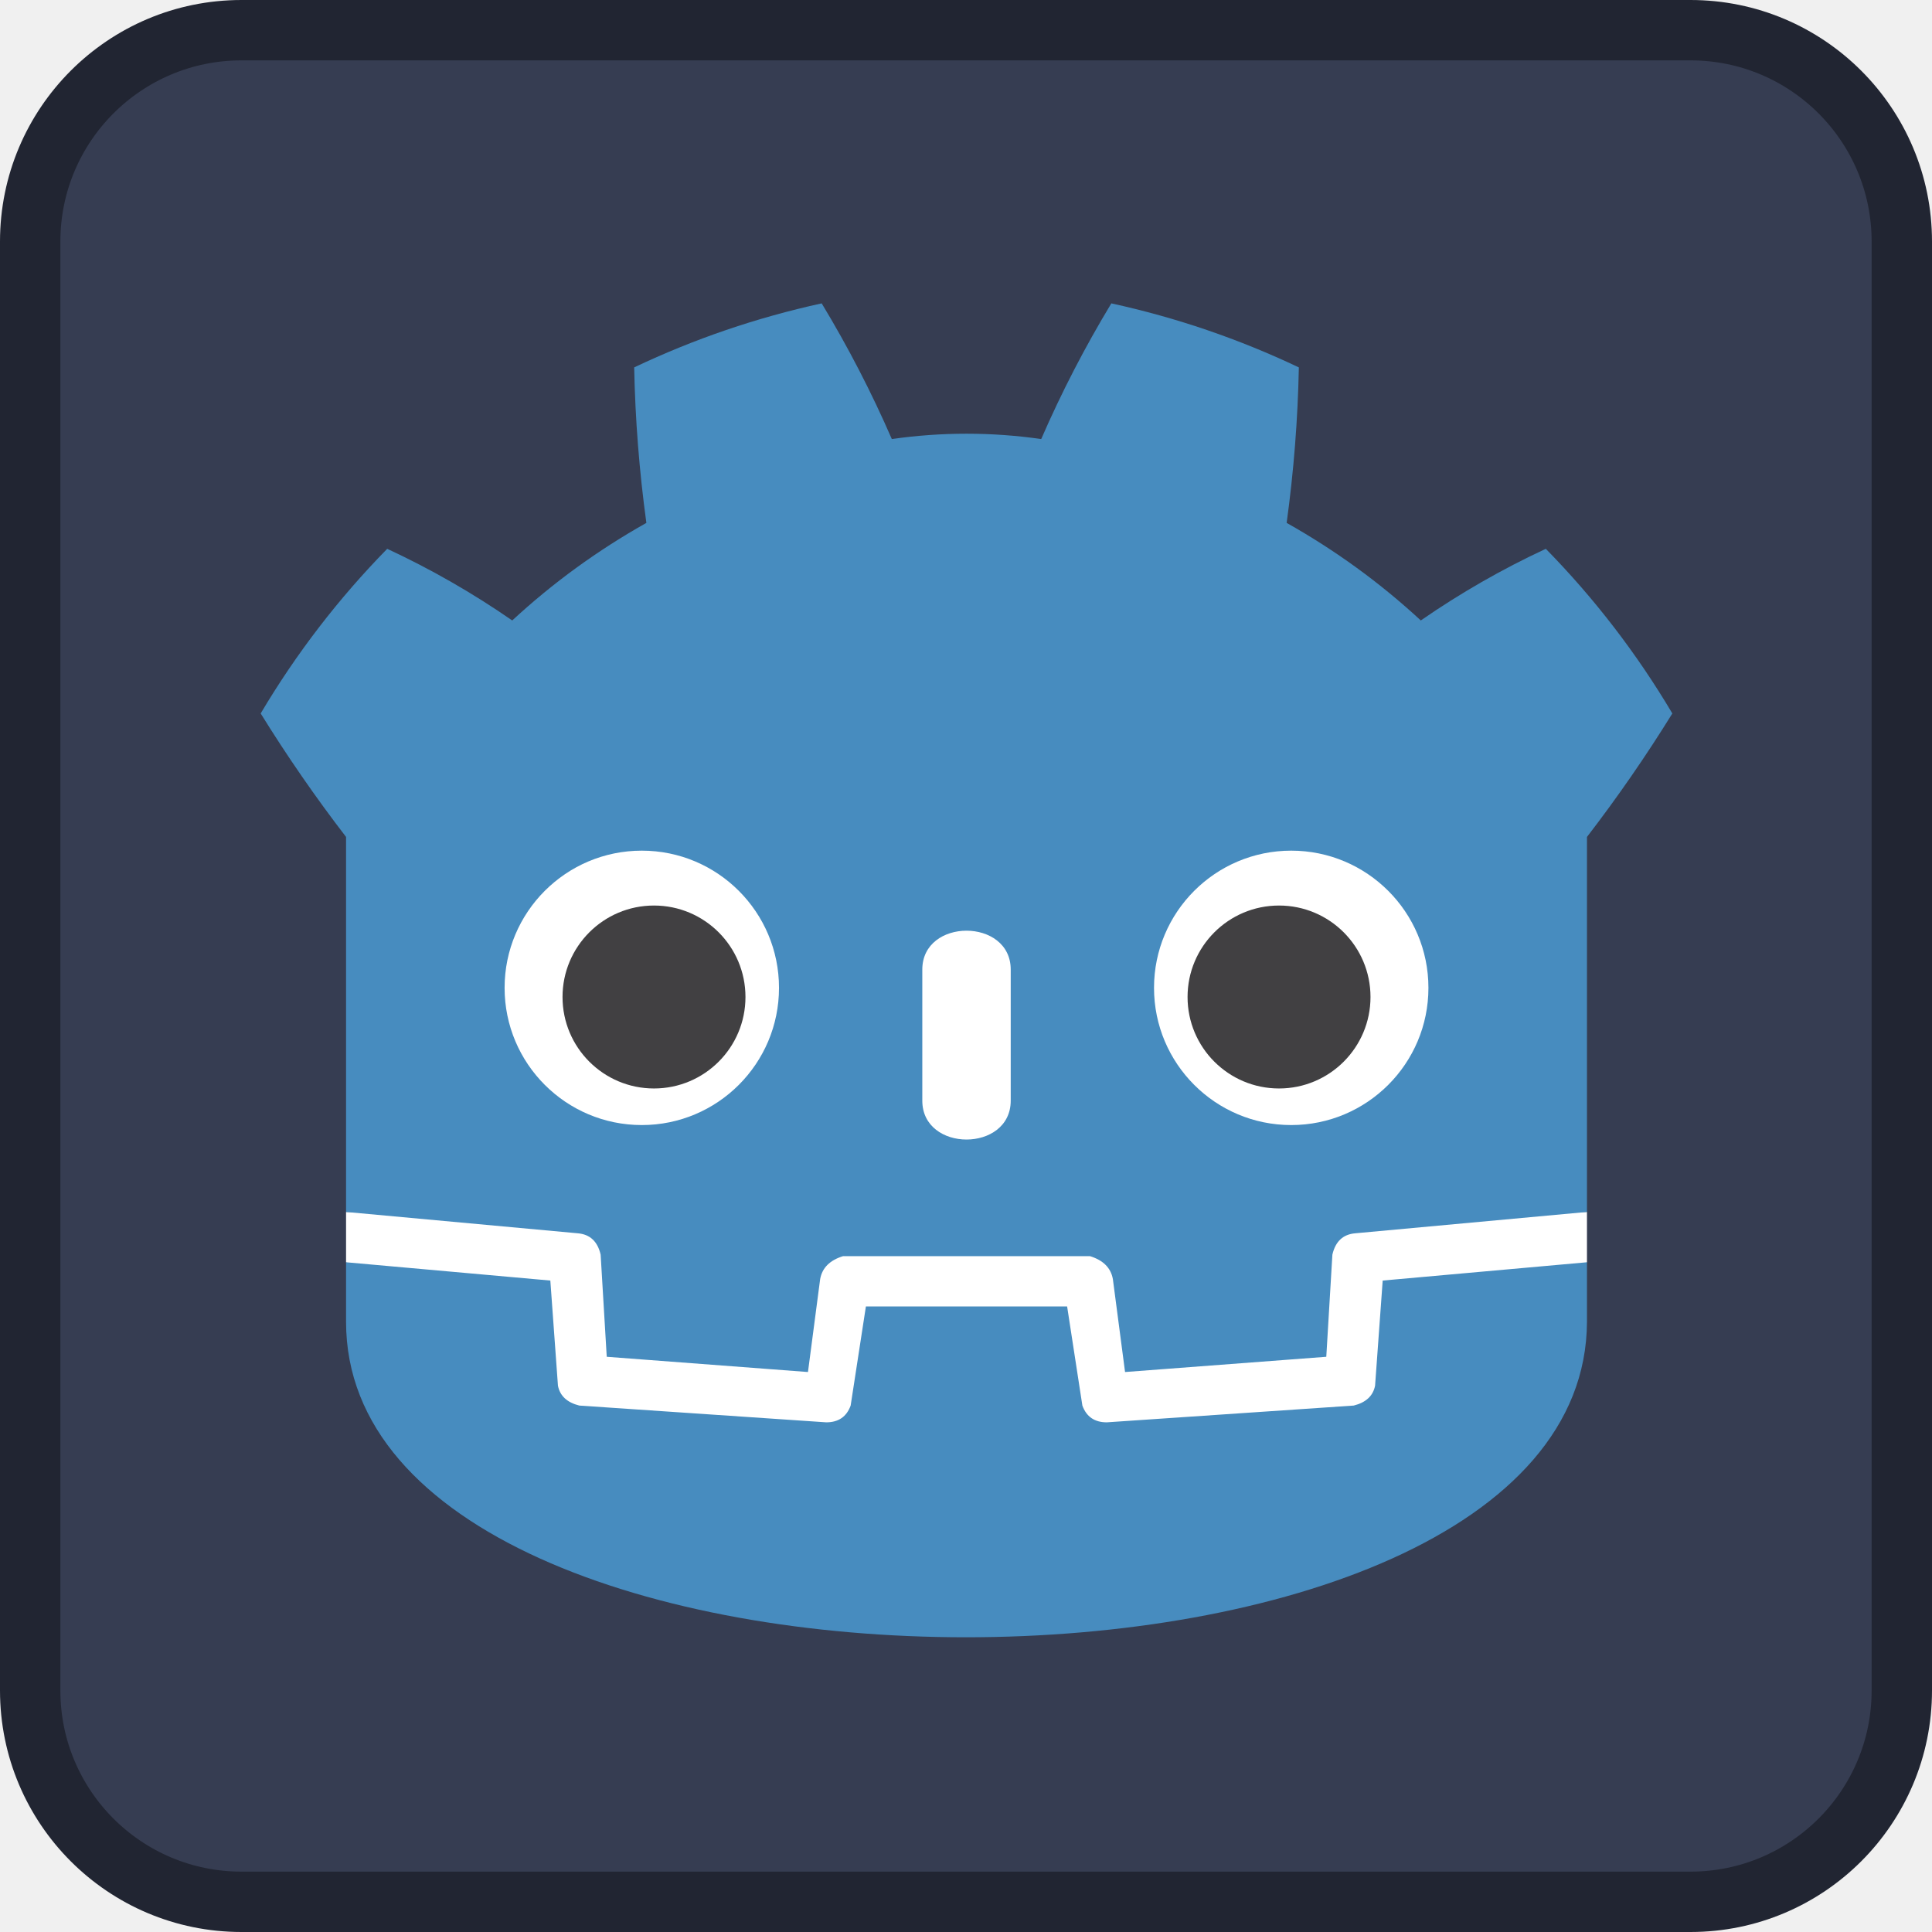
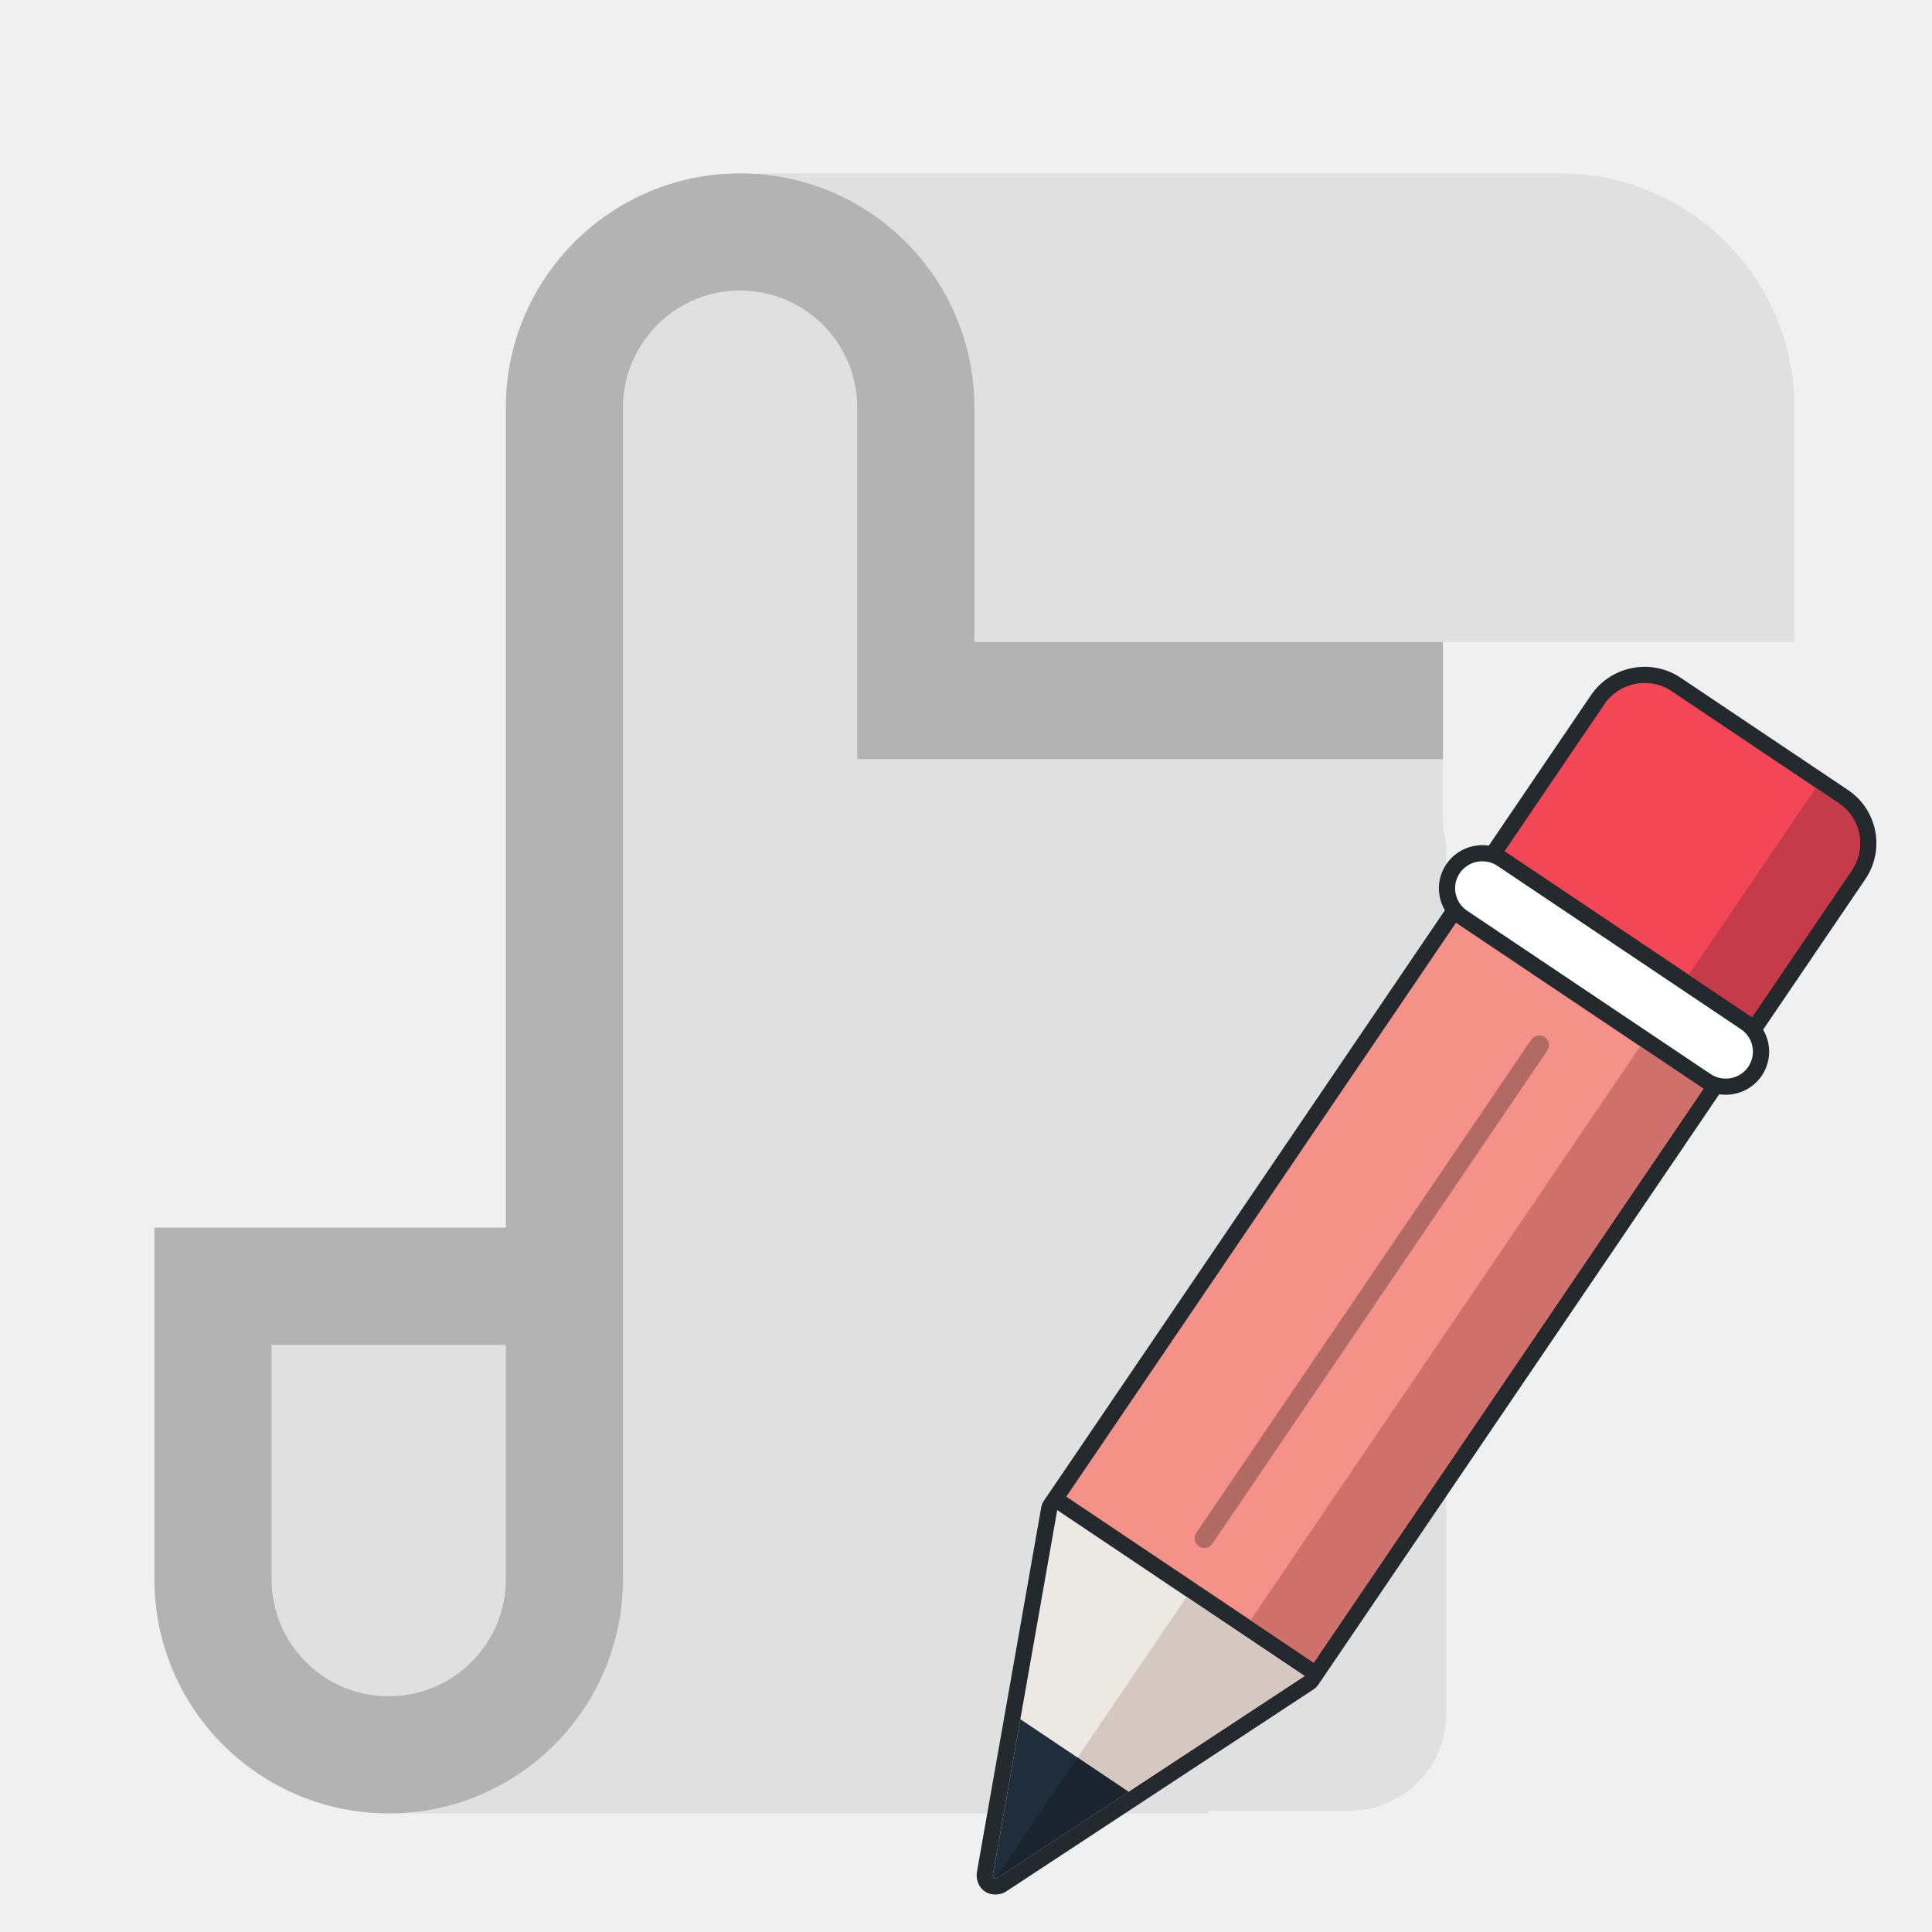
- <svg xmlns="http://www.w3.org/2000/svg" width="128" height="128">
-   <rect width="124" height="124" x="2" y="2" fill="#363d52" stroke="#212532" stroke-width="4" rx="14" />
-   <g fill="#fff" transform="translate(12.322 12.322)scale(.101)">
-     <path d="M105 673v33q407 354 814 0v-33z" />
-     <path fill="#478cbf" d="m105 673 152 14q12 1 15 14l4 67 132 10 8-61q2-11 15-15h162q13 4 15 15l8 61 132-10 4-67q3-13 15-14l152-14V427q30-39 56-81-35-59-83-108-43 20-82 47-40-37-88-64 7-51 8-102-59-28-123-42-26 43-46 89-49-7-98 0-20-46-46-89-64 14-123 42 1 51 8 102-48 27-88 64-39-27-82-47-48 49-83 108 26 42 56 81zm0 33v39c0 276 813 276 814 0v-39l-134 12-5 69q-2 10-14 13l-162 11q-12 0-16-11l-10-65H446l-10 65q-4 11-16 11l-162-11q-12-3-14-13l-5-69z" />
-     <path d="M483 600c0 34 58 34 58 0v-86c0-34-58-34-58 0z" />
-     <circle cx="725" cy="526" r="90" />
-     <circle cx="299" cy="526" r="90" />
-   </g>
-   <g fill="#414042" transform="translate(12.322 12.322)scale(.101)">
-     <circle cx="307" cy="532" r="60" />
-     <circle cx="717" cy="532" r="60" />
+ <svg xmlns="http://www.w3.org/2000/svg" height="300" viewBox="0 0 300 300" width="300" version="1.1" id="svg3" xml:space="preserve">
+   <defs id="defs3" />
+   <path d="M 114.927,26.925 A 36.38,36.38 0 0 0 78.546,63.305 V 190.636 H 23.976 v 54.57 A 36.38,36.38 0 0 0 60.356,281.586 H 187.687 v -18.19 h -36.38 v -72.76 h 36.38 v -36.38 h 36.38 V 99.686 h 54.57 V 63.305 A 36.38,36.38 0 0 0 242.257,26.925 Z" fill="#e0e0e0" id="path1" style="stroke:none;stroke-width:18.19;stroke-opacity:1" />
+   <rect style="fill:#e0e0e0;fill-opacity:1;stroke:#e0e0e0;stroke-width:27.949;stroke-linecap:round;stroke-linejoin:round;stroke-miterlimit:15;stroke-opacity:1" id="rect3" width="82.27" height="135.912" x="128.337" y="131.286" ry="1.088" />
+   <path d="M 114.927,26.925 A 36.38,36.38 0 0 0 78.546,63.305 V 190.636 H 23.976 v 54.57 a 36.38,36.38 0 1 0 72.76,0 V 63.305 a 18.19,18.19 0 0 1 36.38,0 v 54.57 h 90.95 V 99.686 H 151.307 V 63.305 A 36.38,36.38 0 0 0 114.927,26.925 Z M 42.166,208.826 h 36.38 v 36.38 a 18.19,18.19 0 0 1 -36.38,0 z" fill-opacity="0.2" id="path2" style="stroke-width:18.19" />
+   <g style="clip-rule:evenodd;fill-rule:evenodd;stroke:none;image-rendering:optimizeQuality;shape-rendering:geometricPrecision;text-rendering:geometricPrecision" id="g3" transform="matrix(0.3244995,-0.06297877,0.06262225,0.3226616,120.2317,129.5844)">
+     <path fill="#23292c" fill-rule="nonzero" d="m 173.829,444.076 a 7.56,7.56 0 0 1 -2.267,1.177 l -159.231,65.79 a 7.595,7.595 0 0 1 -1.611,0.464 l 0.003,0.013 c -6.57,1.126 -11.592,-3.87 -10.596,-10.417 a 7.623,7.623 0 0 1 0.511,-1.826 L 62.89,336.056 c 0.215,-0.564 0.49,-1.088 0.814,-1.567 a 7.634,7.634 0 0 1 1,-1.231 L 302.469,95.493 a 20.48,20.48 0 0 1 -1.178,-6.851 c 0,-11.253 9.121,-20.362 20.36,-20.362 2.32,0 4.64,0.394 6.852,1.179 L 389.108,8.854 C 395.01,2.952 402.782,0 410.546,0 c 7.765,0 15.536,2.952 21.439,8.854 l 67.162,67.162 c 5.902,5.901 8.853,13.673 8.853,21.438 0,7.765 -2.952,15.537 -8.853,21.439 l -60.605,60.605 a 20.512,20.512 0 0 1 1.177,6.851 c 0,5.216 -1.984,10.438 -5.953,14.407 -3.968,3.969 -9.191,5.953 -14.406,5.953 a 20.49,20.49 0 0 1 -6.852,-1.178 L 174.742,443.297 a 7.588,7.588 0 0 1 -0.913,0.779 z M 335.099,73.334 c -0.296,-0.259 -0.598,-0.525 0,0 z" id="path1-5" style="stroke:none" />
+     <path fill="#f49189" d="M 405.747,201.51 174.641,432.615 174.626,432.6 75.4,333.377 75.383,333.361 306.491,102.254 c 0.243,0.269 0.493,0.535 0.753,0.794 l 97.708,97.709 c 0.26,0.259 0.525,0.51 0.795,0.753 z" id="path2-9" style="stroke:none" />
+     <path fill="#cf706b" d="m 405.747,201.51 -231.106,231.105 -0.015,-0.015 -25.345,-25.345 231.084,-231.086 24.587,24.588 c 0.26,0.259 0.525,0.51 0.795,0.753 z" id="path3" style="stroke:none" />
+     <path fill="#f34758" d="m 426.594,14.246 67.162,67.161 c 8.825,8.826 8.824,23.269 0,32.094 l -59.237,59.236 c -0.242,-0.27 -0.493,-0.535 -0.753,-0.795 L 336.058,74.234 a 20.775,20.775 0 0 0 -0.794,-0.753 l 59.235,-59.235 c 8.826,-8.827 23.268,-8.827 32.095,0 z" id="path4" style="stroke:none" />
+     <path fill="#c63b4a" d="m 484.441,72.093 9.315,9.314 c 8.825,8.826 8.824,23.269 0,32.094 l -59.237,59.236 c -0.242,-0.27 -0.493,-0.535 -0.753,-0.795 l -24.587,-24.587 z" id="path5" style="stroke:none" />
+     <path fill="#ffffff" d="m 330.667,79.625 97.708,97.709 c 4.958,4.959 4.958,13.073 0,18.031 h -10e-4 c -4.957,4.958 -13.073,4.958 -18.03,0 L 312.635,97.657 c -4.957,-4.958 -4.958,-13.073 0,-18.031 v -0.001 c 4.959,-4.958 13.073,-4.958 18.032,0 z" id="path6" style="stroke:none" />
+     <path fill="#b26a64" fill-rule="nonzero" d="m 330.66,163.296 a 4.575,4.575 0 1 1 6.47,6.47 L 138.578,368.317 a 4.575,4.575 0 1 1 -6.47,-6.47 z" id="path7" style="stroke:none" />
+     <path fill="#ece8e3" d="m 70.01,338.766 99.224,99.225 -159.792,66.023 c -1.453,0.248 -1.993,-0.37 -1.779,-1.779 z" id="path8" style="stroke:none" />
+     <path fill="#d4c8c1" d="m 121.918,390.675 47.316,47.316 -159.792,66.023 c -0.35,0.06 -0.646,0.069 -0.892,0.029 z" id="path9" style="stroke:none" />
+     <path fill="#202e3b" d="M 77.663,475.827 9.442,504.014 c -1.453,0.248 -1.993,-0.37 -1.779,-1.779 l 26.618,-69.79 z" id="path10" style="stroke:none" />
+     <path fill="#1a2530" d="M 77.663,475.827 9.442,504.014 c -0.35,0.06 -0.646,0.069 -0.892,0.029 l 48.665,-48.664 z" id="path11" style="stroke:none" />
  </g>
</svg>
